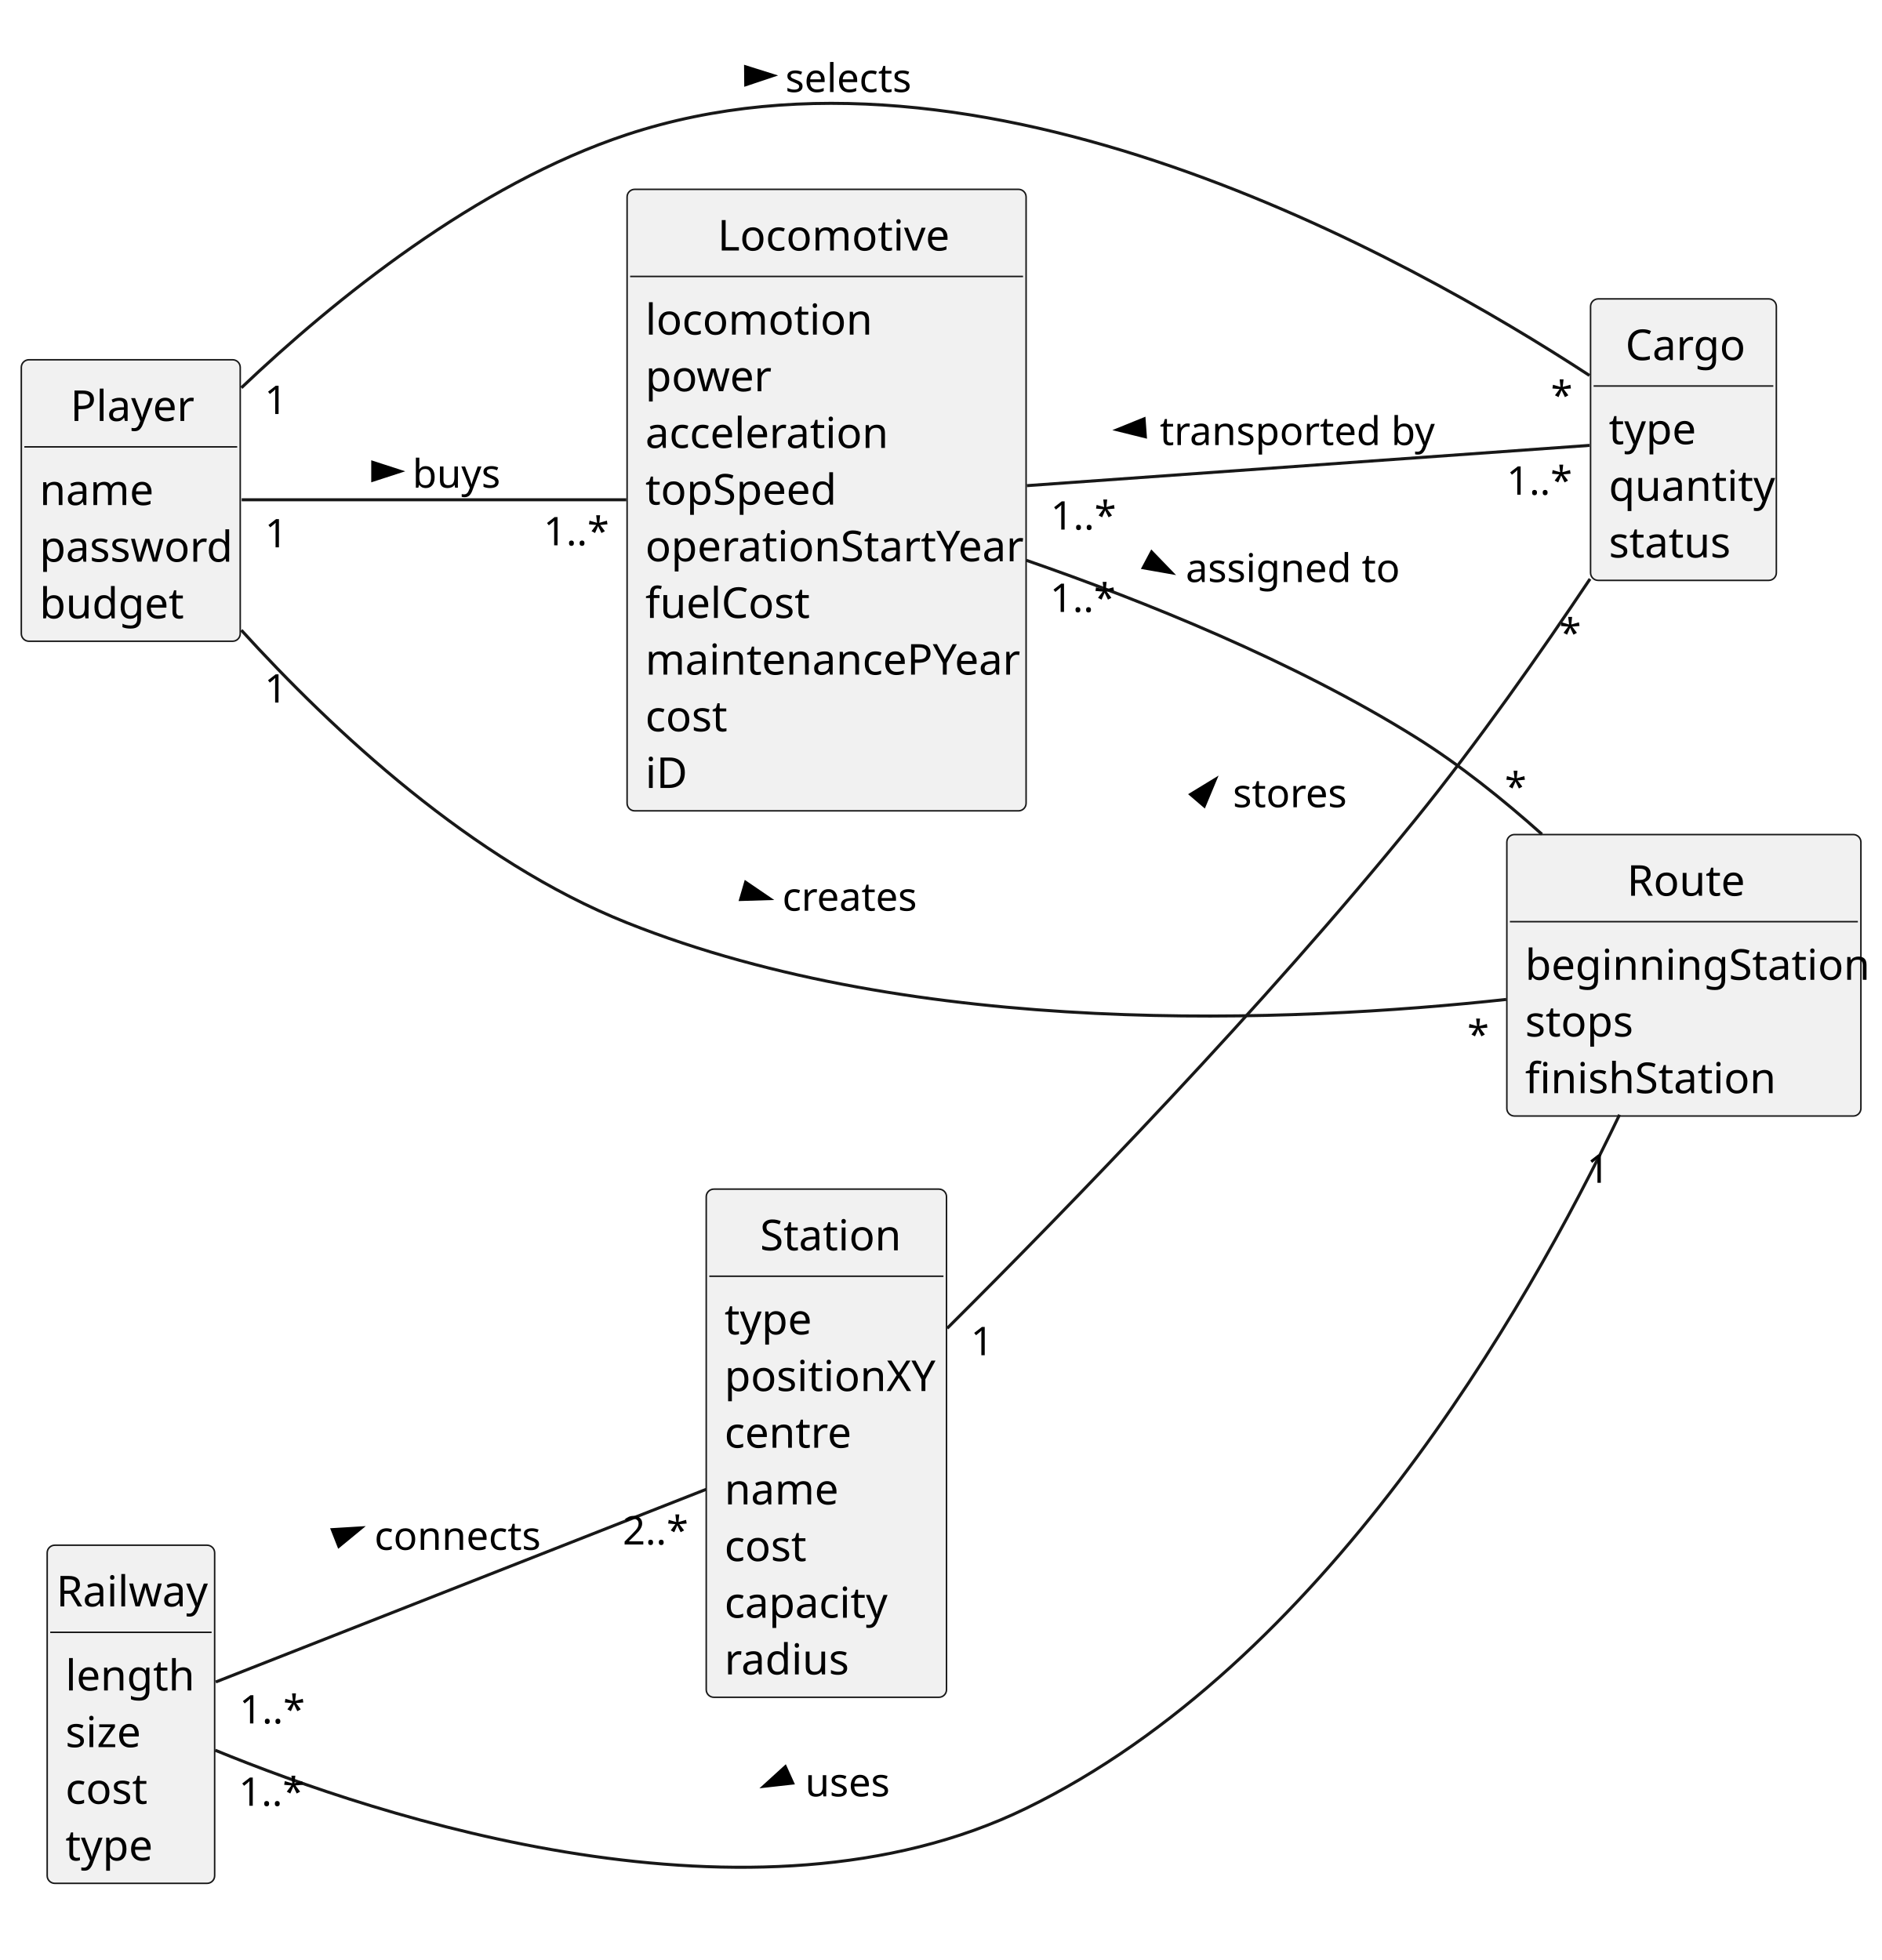
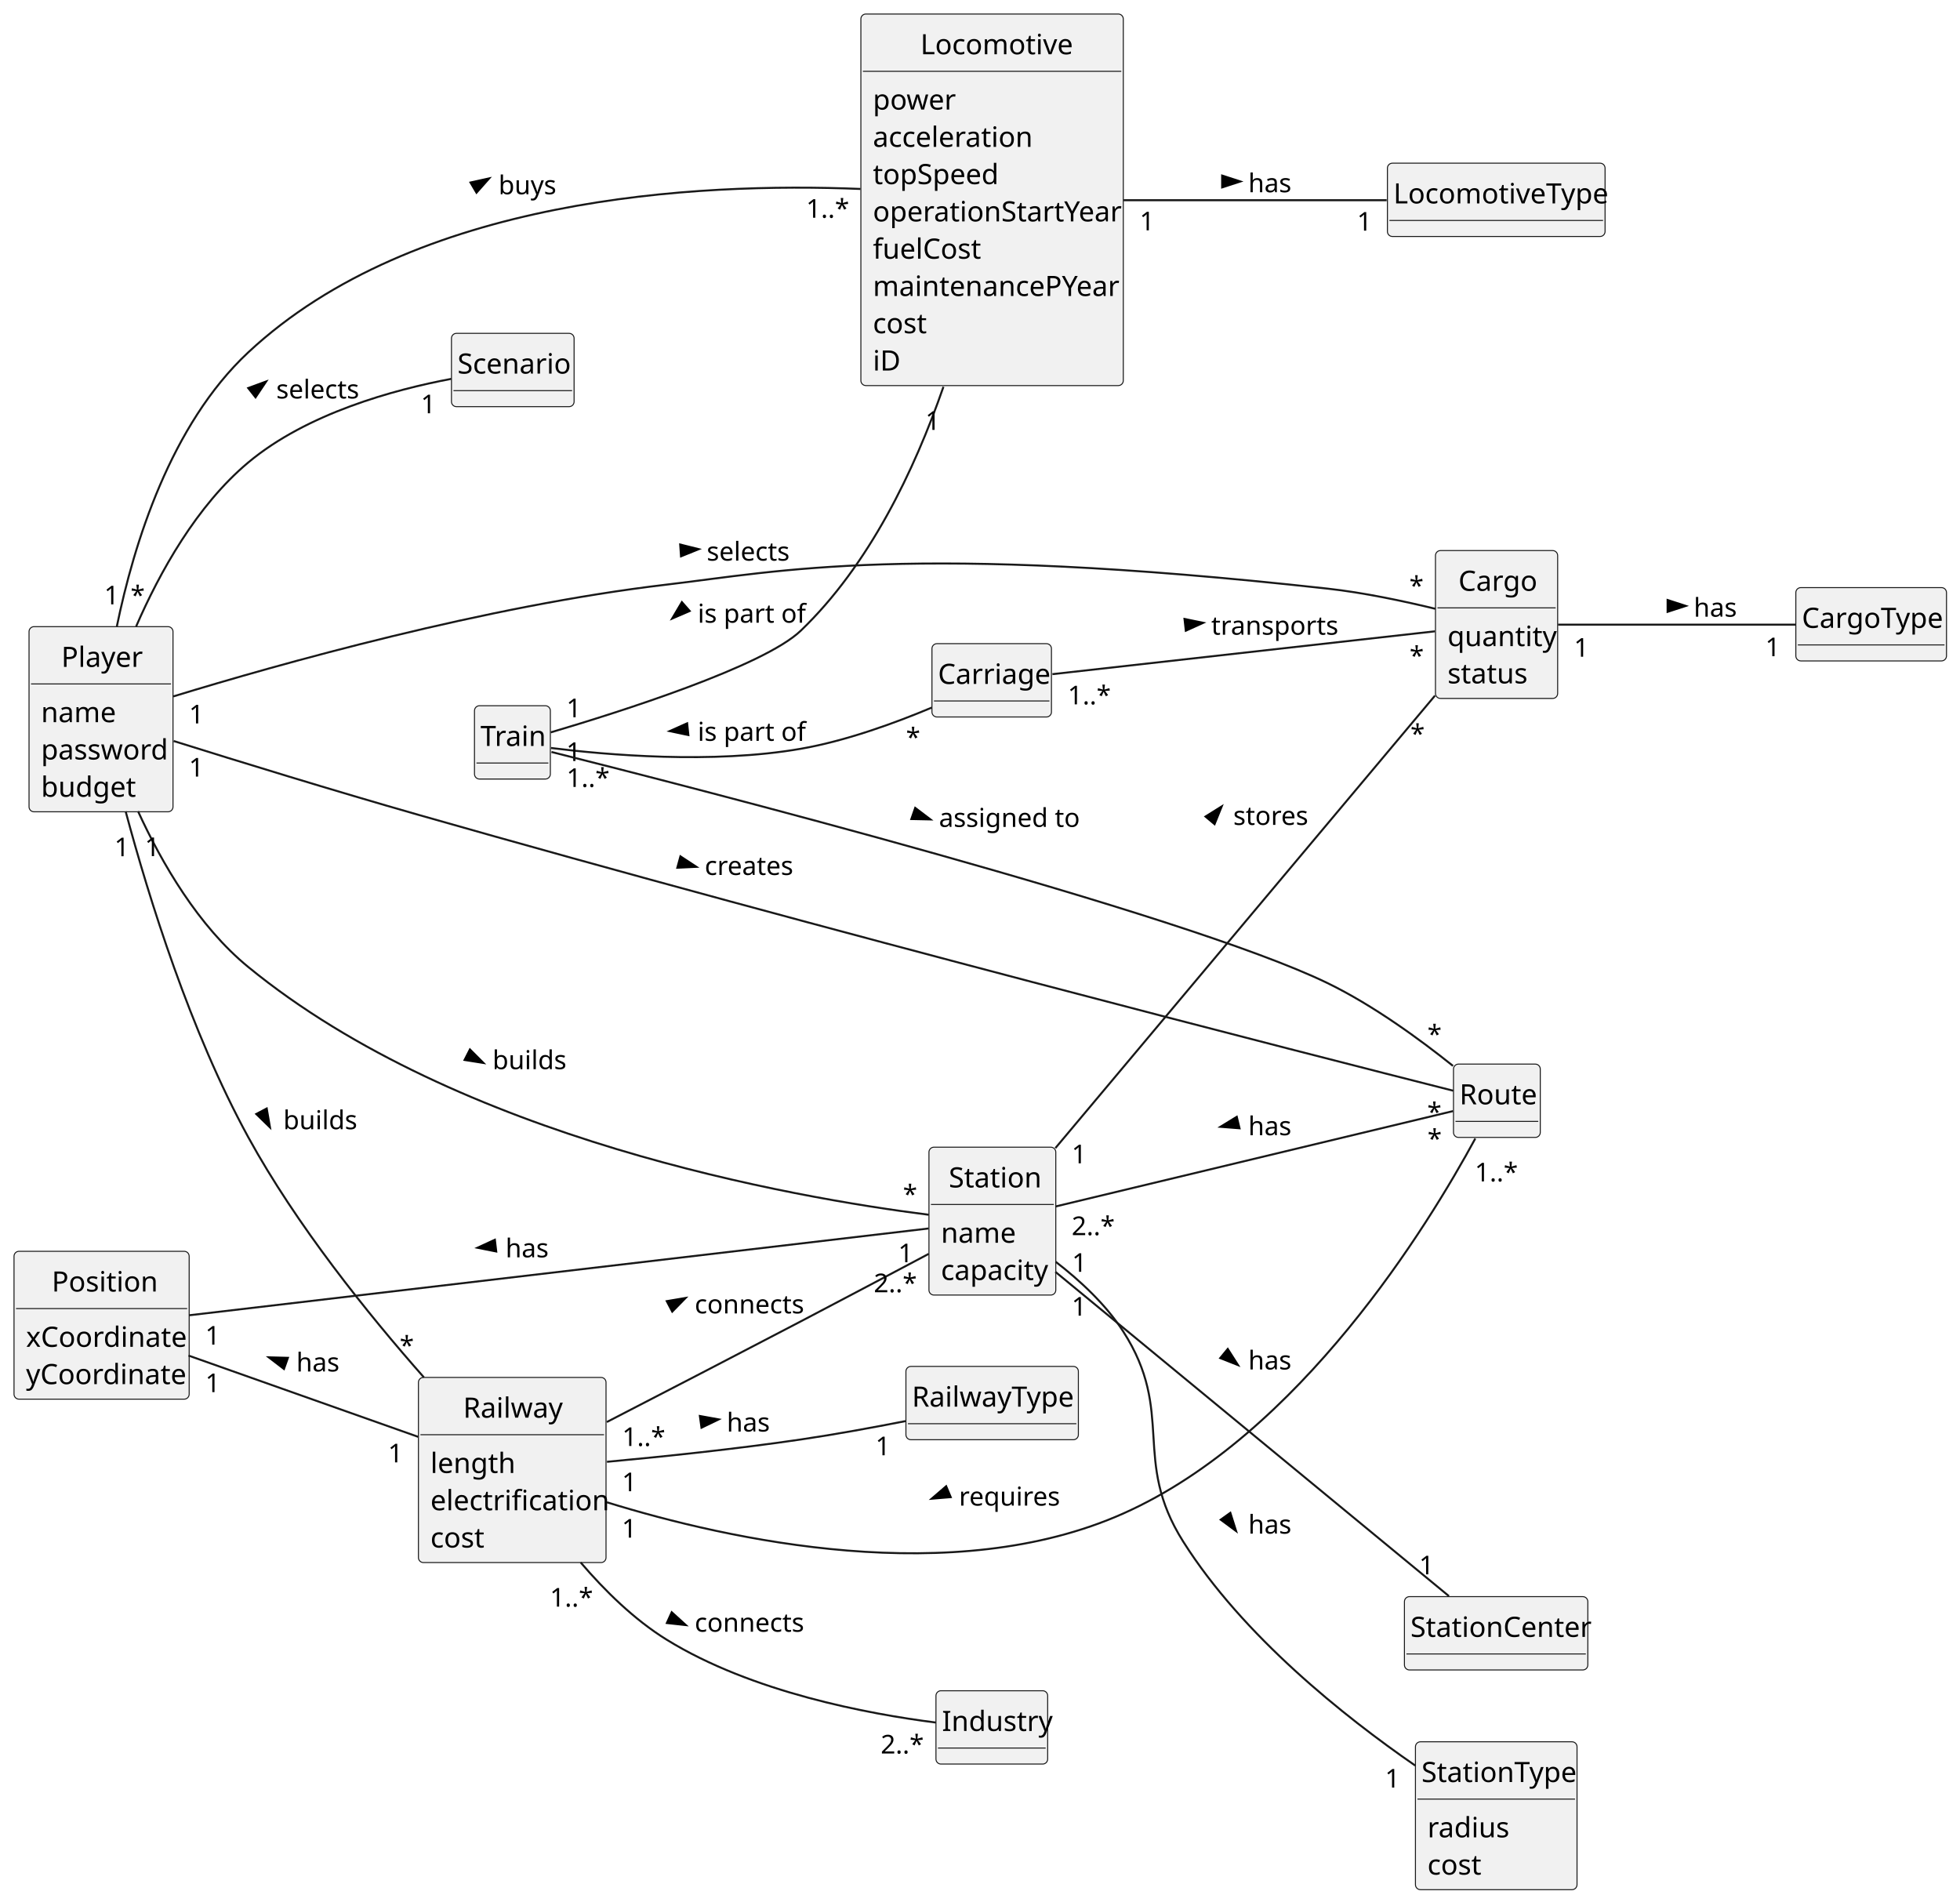
- <svg xmlns="http://www.w3.org/2000/svg" contentStyleType="text/css" height="644px" preserveAspectRatio="none" style="width:618px;height:644px;background:#FFFFFF;" version="1.1" viewBox="0 0 618 644" width="618px" zoomAndPan="magnify">
+ <svg xmlns="http://www.w3.org/2000/svg" contentStyleType="text/css" height="950px" preserveAspectRatio="none" style="width:979px;height:950px;background:#FFFFFF;" version="1.1" viewBox="0 0 979 950" width="979px" zoomAndPan="magnify">
  <defs />
  <g>
    <g id="elem_Player">
-       <rect codeLine="12" fill="#F1F1F1" height="92.484" id="Player" rx="2.5" ry="2.5" style="stroke:#181818;stroke-width:0.5;" width="71.917" x="7" y="118.21" />
-       <text fill="#000000" font-family="sans-serif" font-size="14" lengthAdjust="spacing" textLength="39.683" x="23.117" y="138.317">Player</text>
-       <line style="stroke:#181818;stroke-width:0.5;" x1="8" x2="77.917" y1="146.831" y2="146.831" />
-       <text fill="#000000" font-family="sans-serif" font-size="14" lengthAdjust="spacing" textLength="35.02" x="13" y="165.939">name</text>
-       <text fill="#000000" font-family="sans-serif" font-size="14" lengthAdjust="spacing" textLength="59.917" x="13" y="184.56">password</text>
-       <text fill="#000000" font-family="sans-serif" font-size="14" lengthAdjust="spacing" textLength="42.82" x="13" y="203.181">budget</text>
+       <rect codeLine="12" fill="#F1F1F1" height="92.484" id="Player" rx="2.5" ry="2.5" style="stroke:#181818;stroke-width:0.5;" width="71.917" x="14.5" y="313" />
+       <text fill="#000000" font-family="sans-serif" font-size="14" lengthAdjust="spacing" textLength="39.683" x="30.617" y="333.107">Player</text>
+       <line style="stroke:#181818;stroke-width:0.5;" x1="15.5" x2="85.417" y1="341.621" y2="341.621" />
+       <text fill="#000000" font-family="sans-serif" font-size="14" lengthAdjust="spacing" textLength="35.02" x="20.5" y="360.728">name</text>
+       <text fill="#000000" font-family="sans-serif" font-size="14" lengthAdjust="spacing" textLength="59.917" x="20.5" y="379.35">password</text>
+       <text fill="#000000" font-family="sans-serif" font-size="14" lengthAdjust="spacing" textLength="42.82" x="20.5" y="397.971">budget</text>
    </g>
    <g id="elem_Locomotive">
-       <rect codeLine="18" fill="#F1F1F1" height="204.211" id="Locomotive" rx="2.5" ry="2.5" style="stroke:#181818;stroke-width:0.5;" width="131.075" x="206" y="62.21" />
-       <text fill="#000000" font-family="sans-serif" font-size="14" lengthAdjust="spacing" textLength="71.593" x="235.741" y="82.317">Locomotive</text>
-       <line style="stroke:#181818;stroke-width:0.5;" x1="207" x2="336.075" y1="90.831" y2="90.831" />
-       <text fill="#000000" font-family="sans-serif" font-size="14" lengthAdjust="spacing" textLength="67.703" x="212" y="109.939">locomotion</text>
-       <text fill="#000000" font-family="sans-serif" font-size="14" lengthAdjust="spacing" textLength="38.131" x="212" y="128.56">power</text>
-       <text fill="#000000" font-family="sans-serif" font-size="14" lengthAdjust="spacing" textLength="75.489" x="212" y="147.181">acceleration</text>
-       <text fill="#000000" font-family="sans-serif" font-size="14" lengthAdjust="spacing" textLength="59.944" x="212" y="165.802">topSpeed</text>
-       <text fill="#000000" font-family="sans-serif" font-size="14" lengthAdjust="spacing" textLength="117.517" x="212" y="184.423">operationStartYear</text>
-       <text fill="#000000" font-family="sans-serif" font-size="14" lengthAdjust="spacing" textLength="51.358" x="212" y="203.044">fuelCost</text>
-       <text fill="#000000" font-family="sans-serif" font-size="14" lengthAdjust="spacing" textLength="119.075" x="212" y="221.665">maintenancePYear</text>
-       <text fill="#000000" font-family="sans-serif" font-size="14" lengthAdjust="spacing" textLength="25.676" x="212" y="240.286">cost</text>
-       <text fill="#000000" font-family="sans-serif" font-size="14" lengthAdjust="spacing" textLength="13.221" x="212" y="258.907">iD</text>
+       <rect codeLine="18" fill="#F1F1F1" height="185.59" id="Locomotive" rx="2.5" ry="2.5" style="stroke:#181818;stroke-width:0.5;" width="131.075" x="430" y="7" />
+       <text fill="#000000" font-family="sans-serif" font-size="14" lengthAdjust="spacing" textLength="71.593" x="459.741" y="27.107">Locomotive</text>
+       <line style="stroke:#181818;stroke-width:0.5;" x1="431" x2="560.075" y1="35.621" y2="35.621" />
+       <text fill="#000000" font-family="sans-serif" font-size="14" lengthAdjust="spacing" textLength="38.131" x="436" y="54.728">power</text>
+       <text fill="#000000" font-family="sans-serif" font-size="14" lengthAdjust="spacing" textLength="75.489" x="436" y="73.35">acceleration</text>
+       <text fill="#000000" font-family="sans-serif" font-size="14" lengthAdjust="spacing" textLength="59.944" x="436" y="91.971">topSpeed</text>
+       <text fill="#000000" font-family="sans-serif" font-size="14" lengthAdjust="spacing" textLength="117.517" x="436" y="110.592">operationStartYear</text>
+       <text fill="#000000" font-family="sans-serif" font-size="14" lengthAdjust="spacing" textLength="51.358" x="436" y="129.213">fuelCost</text>
+       <text fill="#000000" font-family="sans-serif" font-size="14" lengthAdjust="spacing" textLength="119.075" x="436" y="147.834">maintenancePYear</text>
+       <text fill="#000000" font-family="sans-serif" font-size="14" lengthAdjust="spacing" textLength="25.676" x="436" y="166.455">cost</text>
+       <text fill="#000000" font-family="sans-serif" font-size="14" lengthAdjust="spacing" textLength="13.221" x="436" y="185.076">iD</text>
+     </g>
+     <g id="elem_LocomotiveType">
+       <rect codeLine="29" fill="#F1F1F1" height="36.621" id="LocomotiveType" rx="2.5" ry="2.5" style="stroke:#181818;stroke-width:0.5;" width="108.717" x="693" y="81.5" />
+       <text fill="#000000" font-family="sans-serif" font-size="14" lengthAdjust="spacing" textLength="102.717" x="696" y="101.607">LocomotiveType</text>
+       <line style="stroke:#181818;stroke-width:0.5;" x1="694" x2="800.717" y1="110.121" y2="110.121" />
    </g>
    <g id="elem_Route">
-       <rect codeLine="30" fill="#F1F1F1" height="92.484" id="Route" rx="2.5" ry="2.5" style="stroke:#181818;stroke-width:0.5;" width="116.31" x="495" y="274.21" />
-       <text fill="#000000" font-family="sans-serif" font-size="14" lengthAdjust="spacing" textLength="37.358" x="534.476" y="294.317">Route</text>
-       <line style="stroke:#181818;stroke-width:0.5;" x1="496" x2="610.31" y1="302.831" y2="302.831" />
-       <text fill="#000000" font-family="sans-serif" font-size="14" lengthAdjust="spacing" textLength="104.31" x="501" y="321.938">beginningStation</text>
-       <text fill="#000000" font-family="sans-serif" font-size="14" lengthAdjust="spacing" textLength="33.462" x="501" y="340.56">stops</text>
-       <text fill="#000000" font-family="sans-serif" font-size="14" lengthAdjust="spacing" textLength="76.269" x="501" y="359.181">finishStation</text>
+       <rect codeLine="32" fill="#F1F1F1" height="36.621" id="Route" rx="2.5" ry="2.5" style="stroke:#181818;stroke-width:0.5;" width="43.358" x="726" y="531.5" />
+       <text fill="#000000" font-family="sans-serif" font-size="14" lengthAdjust="spacing" textLength="37.358" x="729" y="551.607">Route</text>
+       <line style="stroke:#181818;stroke-width:0.5;" x1="727" x2="768.358" y1="560.121" y2="560.121" />
    </g>
    <g id="elem_Station">
-       <rect codeLine="36" fill="#F1F1F1" height="166.969" id="Station" rx="2.5" ry="2.5" style="stroke:#181818;stroke-width:0.5;" width="78.931" x="232" y="390.71" />
-       <text fill="#000000" font-family="sans-serif" font-size="14" lengthAdjust="spacing" textLength="43.586" x="249.672" y="410.817">Station</text>
-       <line style="stroke:#181818;stroke-width:0.5;" x1="233" x2="309.931" y1="419.331" y2="419.331" />
-       <text fill="#000000" font-family="sans-serif" font-size="14" lengthAdjust="spacing" textLength="26.462" x="238" y="438.438">type</text>
-       <text fill="#000000" font-family="sans-serif" font-size="14" lengthAdjust="spacing" textLength="66.931" x="238" y="457.06">positionXY</text>
-       <text fill="#000000" font-family="sans-serif" font-size="14" lengthAdjust="spacing" textLength="38.91" x="238" y="475.681">centre</text>
-       <text fill="#000000" font-family="sans-serif" font-size="14" lengthAdjust="spacing" textLength="35.02" x="238" y="494.302">name</text>
-       <text fill="#000000" font-family="sans-serif" font-size="14" lengthAdjust="spacing" textLength="25.676" x="238" y="512.923">cost</text>
-       <text fill="#000000" font-family="sans-serif" font-size="14" lengthAdjust="spacing" textLength="51.358" x="238" y="531.544">capacity</text>
-       <text fill="#000000" font-family="sans-serif" font-size="14" lengthAdjust="spacing" textLength="38.131" x="238" y="550.165">radius</text>
+       <rect codeLine="35" fill="#F1F1F1" height="73.863" id="Station" rx="2.5" ry="2.5" style="stroke:#181818;stroke-width:0.5;" width="63.358" x="464" y="573" />
+       <text fill="#000000" font-family="sans-serif" font-size="14" lengthAdjust="spacing" textLength="43.586" x="473.886" y="593.107">Station</text>
+       <line style="stroke:#181818;stroke-width:0.5;" x1="465" x2="526.358" y1="601.621" y2="601.621" />
+       <text fill="#000000" font-family="sans-serif" font-size="14" lengthAdjust="spacing" textLength="35.02" x="470" y="620.729">name</text>
+       <text fill="#000000" font-family="sans-serif" font-size="14" lengthAdjust="spacing" textLength="51.358" x="470" y="639.35">capacity</text>
+     </g>
+     <g id="elem_StationCenter">
+       <rect codeLine="40" fill="#F1F1F1" height="36.621" id="StationCenter" rx="2.5" ry="2.5" style="stroke:#181818;stroke-width:0.5;" width="91.606" x="701.5" y="797.5" />
+       <text fill="#000000" font-family="sans-serif" font-size="14" lengthAdjust="spacing" textLength="85.606" x="704.5" y="817.607">StationCenter</text>
+       <line style="stroke:#181818;stroke-width:0.5;" x1="702.5" x2="792.106" y1="826.121" y2="826.121" />
+     </g>
+     <g id="elem_StationType">
+       <rect codeLine="43" fill="#F1F1F1" height="73.863" id="StationType" rx="2.5" ry="2.5" style="stroke:#181818;stroke-width:0.5;" width="80.71" x="707" y="870" />
+       <text fill="#000000" font-family="sans-serif" font-size="14" lengthAdjust="spacing" textLength="74.71" x="710" y="890.107">StationType</text>
+       <line style="stroke:#181818;stroke-width:0.5;" x1="708" x2="786.71" y1="898.621" y2="898.621" />
+       <text fill="#000000" font-family="sans-serif" font-size="14" lengthAdjust="spacing" textLength="38.131" x="713" y="917.729">radius</text>
+       <text fill="#000000" font-family="sans-serif" font-size="14" lengthAdjust="spacing" textLength="25.676" x="713" y="936.35">cost</text>
    </g>
    <g id="elem_Cargo">
-       <rect codeLine="46" fill="#F1F1F1" height="92.484" id="Cargo" rx="2.5" ry="2.5" style="stroke:#181818;stroke-width:0.5;" width="61.034" x="522.5" y="98.21" />
-       <text fill="#000000" font-family="sans-serif" font-size="14" lengthAdjust="spacing" textLength="38.131" x="533.952" y="118.317">Cargo</text>
-       <line style="stroke:#181818;stroke-width:0.5;" x1="523.5" x2="582.534" y1="126.831" y2="126.831" />
-       <text fill="#000000" font-family="sans-serif" font-size="14" lengthAdjust="spacing" textLength="26.462" x="528.5" y="145.939">type</text>
-       <text fill="#000000" font-family="sans-serif" font-size="14" lengthAdjust="spacing" textLength="49.034" x="528.5" y="164.56">quantity</text>
-       <text fill="#000000" font-family="sans-serif" font-size="14" lengthAdjust="spacing" textLength="37.352" x="528.5" y="183.181">status</text>
+       <rect codeLine="48" fill="#F1F1F1" height="73.863" id="Cargo" rx="2.5" ry="2.5" style="stroke:#181818;stroke-width:0.5;" width="61.034" x="717" y="275" />
+       <text fill="#000000" font-family="sans-serif" font-size="14" lengthAdjust="spacing" textLength="38.131" x="728.452" y="295.107">Cargo</text>
+       <line style="stroke:#181818;stroke-width:0.5;" x1="718" x2="777.034" y1="303.621" y2="303.621" />
+       <text fill="#000000" font-family="sans-serif" font-size="14" lengthAdjust="spacing" textLength="49.034" x="723" y="322.728">quantity</text>
+       <text fill="#000000" font-family="sans-serif" font-size="14" lengthAdjust="spacing" textLength="37.352" x="723" y="341.35">status</text>
+     </g>
+     <g id="elem_CargoType">
+       <rect codeLine="53" fill="#F1F1F1" height="36.621" id="CargoType" rx="2.5" ry="2.5" style="stroke:#181818;stroke-width:0.5;" width="75.255" x="897" y="293.5" />
+       <text fill="#000000" font-family="sans-serif" font-size="14" lengthAdjust="spacing" textLength="69.255" x="900" y="313.607">CargoType</text>
+       <line style="stroke:#181818;stroke-width:0.5;" x1="898" x2="971.255" y1="322.121" y2="322.121" />
    </g>
    <g id="elem_Railway">
-       <rect codeLine="52" fill="#F1F1F1" height="111.106" id="Railway" rx="2.5" ry="2.5" style="stroke:#181818;stroke-width:0.5;" width="55.014" x="15.5" y="507.71" />
-       <text fill="#000000" font-family="sans-serif" font-size="14" lengthAdjust="spacing" textLength="49.014" x="18.5" y="527.817">Railway</text>
-       <line style="stroke:#181818;stroke-width:0.5;" x1="16.5" x2="69.514" y1="536.331" y2="536.331" />
-       <text fill="#000000" font-family="sans-serif" font-size="14" lengthAdjust="spacing" textLength="38.145" x="21.5" y="555.438">length</text>
-       <text fill="#000000" font-family="sans-serif" font-size="14" lengthAdjust="spacing" textLength="24.896" x="21.5" y="574.06">size</text>
-       <text fill="#000000" font-family="sans-serif" font-size="14" lengthAdjust="spacing" textLength="25.676" x="21.5" y="592.681">cost</text>
-       <text fill="#000000" font-family="sans-serif" font-size="14" lengthAdjust="spacing" textLength="26.462" x="21.5" y="611.302">type</text>
+       <rect codeLine="56" fill="#F1F1F1" height="92.484" id="Railway" rx="2.5" ry="2.5" style="stroke:#181818;stroke-width:0.5;" width="93.703" x="209" y="688" />
+       <text fill="#000000" font-family="sans-serif" font-size="14" lengthAdjust="spacing" textLength="49.014" x="231.345" y="708.107">Railway</text>
+       <line style="stroke:#181818;stroke-width:0.5;" x1="210" x2="301.703" y1="716.621" y2="716.621" />
+       <text fill="#000000" font-family="sans-serif" font-size="14" lengthAdjust="spacing" textLength="38.145" x="215" y="735.729">length</text>
+       <text fill="#000000" font-family="sans-serif" font-size="14" lengthAdjust="spacing" textLength="81.703" x="215" y="754.35">electrification</text>
+       <text fill="#000000" font-family="sans-serif" font-size="14" lengthAdjust="spacing" textLength="25.676" x="215" y="772.971">cost</text>
+     </g>
+     <g id="elem_RailwayType">
+       <rect codeLine="62" fill="#F1F1F1" height="36.621" id="RailwayType" rx="2.5" ry="2.5" style="stroke:#181818;stroke-width:0.5;" width="86.138" x="452.5" y="682.5" />
+       <text fill="#000000" font-family="sans-serif" font-size="14" lengthAdjust="spacing" textLength="80.138" x="455.5" y="702.607">RailwayType</text>
+       <line style="stroke:#181818;stroke-width:0.5;" x1="453.5" x2="537.638" y1="711.121" y2="711.121" />
+     </g>
+     <g id="elem_Position">
+       <rect codeLine="65" fill="#F1F1F1" height="73.863" id="Position" rx="2.5" ry="2.5" style="stroke:#181818;stroke-width:0.5;" width="87.489" x="7" y="625" />
+       <text fill="#000000" font-family="sans-serif" font-size="14" lengthAdjust="spacing" textLength="49.807" x="25.841" y="645.107">Position</text>
+       <line style="stroke:#181818;stroke-width:0.5;" x1="8" x2="93.489" y1="653.621" y2="653.621" />
+       <text fill="#000000" font-family="sans-serif" font-size="14" lengthAdjust="spacing" textLength="75.489" x="13" y="672.729">xCoordinate</text>
+       <text fill="#000000" font-family="sans-serif" font-size="14" lengthAdjust="spacing" textLength="75.489" x="13" y="691.35">yCoordinate</text>
+     </g>
+     <g id="elem_Train">
+       <rect codeLine="70" fill="#F1F1F1" height="36.621" id="Train" rx="2.5" ry="2.5" style="stroke:#181818;stroke-width:0.5;" width="37.897" x="237" y="352.5" />
+       <text fill="#000000" font-family="sans-serif" font-size="14" lengthAdjust="spacing" textLength="31.896" x="240" y="372.607">Train</text>
+       <line style="stroke:#181818;stroke-width:0.5;" x1="238" x2="273.897" y1="381.121" y2="381.121" />
+     </g>
+     <g id="elem_Carriage">
+       <rect codeLine="73" fill="#F1F1F1" height="36.621" id="Carriage" rx="2.5" ry="2.5" style="stroke:#181818;stroke-width:0.5;" width="59.69" x="465.5" y="321.5" />
+       <text fill="#000000" font-family="sans-serif" font-size="14" lengthAdjust="spacing" textLength="53.69" x="468.5" y="341.607">Carriage</text>
+       <line style="stroke:#181818;stroke-width:0.5;" x1="466.5" x2="524.189" y1="350.121" y2="350.121" />
+     </g>
+     <g id="elem_Scenario">
+       <rect fill="#F1F1F1" height="36.621" id="Scenario" rx="2.5" ry="2.5" style="stroke:#181818;stroke-width:0.5;" width="61.255" x="225.5" y="166.5" />
+       <text fill="#000000" font-family="sans-serif" font-size="14" lengthAdjust="spacing" textLength="55.255" x="228.5" y="186.607">Scenario</text>
+       <line style="stroke:#181818;stroke-width:0.5;" x1="226.5" x2="285.755" y1="195.121" y2="195.121" />
+     </g>
+     <g id="elem_Industry">
+       <rect fill="#F1F1F1" height="36.621" id="Industry" rx="2.5" ry="2.5" style="stroke:#181818;stroke-width:0.5;" width="55.8" x="467.5" y="844.5" />
+       <text fill="#000000" font-family="sans-serif" font-size="14" lengthAdjust="spacing" textLength="49.8" x="470.5" y="864.607">Industry</text>
+       <line style="stroke:#181818;stroke-width:0.5;" x1="468.5" x2="522.3" y1="873.121" y2="873.121" />
+     </g>
+     <g id="link_Player_Scenario">
+       <path codeLine="76" d="M67.99,312.91 C79.81,285.73 98.24,252.55 124,231 C153.4,206.41 196.81,194.62 225.49,189.22 " fill="none" id="Player-Scenario" style="stroke:#181818;stroke-width:1.0;" />
+       <polygon fill="#000000" points="132.932,190.557,124.004,193.833,127.634,198.455,132.932,190.557" style="stroke:#000000;stroke-width:1.0;" />
+       <text fill="#000000" font-family="sans-serif" font-size="13" lengthAdjust="spacing" textLength="40.46" x="138" y="199.028">selects</text>
+       <text fill="#000000" font-family="sans-serif" font-size="13" lengthAdjust="spacing" textLength="5.059" x="65.202" y="301.906">*</text>
+       <text fill="#000000" font-family="sans-serif" font-size="13" lengthAdjust="spacing" textLength="7.23" x="210.197" y="206.43">1</text>
+     </g>
+     <g id="link_Player_Station">
+       <path codeLine="77" d="M68.95,405.23 C80.89,431.3 99.11,462.62 124,483 C229.1,569.03 395.76,598.13 463.92,606.76 " fill="none" id="Player-Station" style="stroke:#181818;stroke-width:1.0;" />
+       <polygon fill="#000000" points="241.454,530.918,234.733,524.189,232.061,529.425,241.454,530.918" style="stroke:#000000;stroke-width:1.0;" />
+       <text fill="#000000" font-family="sans-serif" font-size="13" lengthAdjust="spacing" textLength="33.966" x="246" y="534.028">builds</text>
+       <text fill="#000000" font-family="sans-serif" font-size="13" lengthAdjust="spacing" textLength="7.23" x="72.335" y="427.624">1</text>
+       <text fill="#000000" font-family="sans-serif" font-size="13" lengthAdjust="spacing" textLength="5.059" x="451.004" y="601.123">*</text>
    </g>
    <g id="link_Player_Route">
-       <path codeLine="59" d="M79.27,207.05 C109.18,239.92 155.22,282.98 206,303.21 C301.68,341.33 424.18,336.06 494.8,328.39 " fill="none" id="Player-Route" style="stroke:#181818;stroke-width:1.0;" />
-       <polygon fill="#000000" points="252.8,295.257,244.941,289.901,243.293,295.543,252.8,295.257" style="stroke:#000000;stroke-width:1.0;" />
-       <text fill="#000000" font-family="sans-serif" font-size="13" lengthAdjust="spacing" textLength="42.631" x="257" y="299.238">creates</text>
-       <text fill="#000000" font-family="sans-serif" font-size="13" lengthAdjust="spacing" textLength="7.23" x="86.881" y="230.847">1</text>
-       <text fill="#000000" font-family="sans-serif" font-size="13" lengthAdjust="spacing" textLength="5.059" x="482.007" y="344.543">*</text>
+       <path codeLine="78" d="M86.74,370.13 C118.58,380.1 166.81,394.96 209,407 C409.57,464.22 654.33,526.69 725.92,544.81 " fill="none" id="Player-Route" style="stroke:#181818;stroke-width:1.0;" />
+       <polygon fill="#000000" points="347.823,432.964,339.873,427.744,338.323,433.414,347.823,432.964" style="stroke:#000000;stroke-width:1.0;" />
+       <text fill="#000000" font-family="sans-serif" font-size="13" lengthAdjust="spacing" textLength="42.631" x="352" y="437.028">creates</text>
+       <text fill="#000000" font-family="sans-serif" font-size="13" lengthAdjust="spacing" textLength="7.23" x="94.345" y="387.882">1</text>
+       <text fill="#000000" font-family="sans-serif" font-size="13" lengthAdjust="spacing" textLength="5.059" x="712.894" y="560.046">*</text>
+     </g>
+     <g id="link_Player_Railway">
+       <path codeLine="79" d="M62.76,405.28 C74.46,448.91 95.13,515.28 124,568 C148.07,611.95 183.71,656.23 211.75,687.99 " fill="none" id="Player-Railway" style="stroke:#181818;stroke-width:1.0;" />
+       <polygon fill="#000000" points="134.831,563.069,133.214,553.697,128.014,556.437,134.831,563.069" style="stroke:#000000;stroke-width:1.0;" />
+       <text fill="#000000" font-family="sans-serif" font-size="13" lengthAdjust="spacing" textLength="33.966" x="141.5" y="564.028">builds</text>
+       <text fill="#000000" font-family="sans-serif" font-size="13" lengthAdjust="spacing" textLength="7.23" x="57.125" y="427.682">1</text>
+       <text fill="#000000" font-family="sans-serif" font-size="13" lengthAdjust="spacing" textLength="5.059" x="199.619" y="676.657">*</text>
    </g>
    <g id="link_Player_Cargo">
-       <path codeLine="60" d="M79.29,127.41 C109.72,98.52 156.48,60.55 206,44.21 C321.79,6 461.93,84.02 522.15,123.37 " fill="none" id="Player-Cargo" style="stroke:#181818;stroke-width:1.0;" />
-       <polygon fill="#000000" points="254,24.81,244.928,21.954,244.982,27.831,254,24.81" style="stroke:#000000;stroke-width:1.0;" />
-       <text fill="#000000" font-family="sans-serif" font-size="13" lengthAdjust="spacing" textLength="40.46" x="258" y="30.238">selects</text>
-       <text fill="#000000" font-family="sans-serif" font-size="13" lengthAdjust="spacing" textLength="7.23" x="86.905" y="136.025">1</text>
-       <text fill="#000000" font-family="sans-serif" font-size="13" lengthAdjust="spacing" textLength="5.059" x="509.441" y="134.522">*</text>
+       <path codeLine="80" d="M86.57,347.85 C139.36,331.7 242.69,302.6 333,292 C389.22,285.4 454.6,270.99 663,294 C681.13,296 701.11,300.24 716.99,304.09 " fill="none" id="Player-Cargo" style="stroke:#181818;stroke-width:1.0;" />
+       <polygon fill="#000000" points="348.988,274.299,339.761,271.994,340.168,277.858,348.988,274.299" style="stroke:#000000;stroke-width:1.0;" />
+       <text fill="#000000" font-family="sans-serif" font-size="13" lengthAdjust="spacing" textLength="40.46" x="353" y="280.028">selects</text>
+       <text fill="#000000" font-family="sans-serif" font-size="13" lengthAdjust="spacing" textLength="7.23" x="94.391" y="361.338">1</text>
+       <text fill="#000000" font-family="sans-serif" font-size="13" lengthAdjust="spacing" textLength="5.059" x="703.947" y="297.171">*</text>
    </g>
    <g id="link_Player_Locomotive">
-       <path codeLine="61" d="M79.39,164.21 C113.11,164.21 164.67,164.21 205.75,164.21 " fill="none" id="Player-Locomotive" style="stroke:#181818;stroke-width:1.0;" />
-       <polygon fill="#000000" points="131.5,154.856,122.455,151.917,122.455,157.794,131.5,154.856" style="stroke:#000000;stroke-width:1.0;" />
-       <text fill="#000000" font-family="sans-serif" font-size="13" lengthAdjust="spacing" textLength="27.46" x="135.5" y="160.238">buys</text>
-       <text fill="#000000" font-family="sans-serif" font-size="13" lengthAdjust="spacing" textLength="7.23" x="87.024" y="179.84">1</text>
-       <text fill="#000000" font-family="sans-serif" font-size="13" lengthAdjust="spacing" textLength="19.513" x="178.543" y="179.172">1..*</text>
+       <path codeLine="81" d="M58.36,312.89 C66.86,271.59 85.26,212.13 124,176 C207.31,98.3 347.88,91.01 429.82,94.38 " fill="none" id="Player-Locomotive" style="stroke:#181818;stroke-width:1.0;" />
+       <polygon fill="#000000" points="244.31,89.11,235.023,91.163,238.004,96.23,244.31,89.11" style="stroke:#000000;stroke-width:1.0;" />
+       <text fill="#000000" font-family="sans-serif" font-size="13" lengthAdjust="spacing" textLength="27.46" x="249" y="97.028">buys</text>
+       <text fill="#000000" font-family="sans-serif" font-size="13" lengthAdjust="spacing" textLength="7.23" x="52.023" y="301.883">1</text>
+       <text fill="#000000" font-family="sans-serif" font-size="13" lengthAdjust="spacing" textLength="19.513" x="402.621" y="108.762">1..*</text>
+     </g>
+     <g id="link_Position_Station">
+       <path codeLine="83" d="M94.38,656.97 C183.41,646.52 386.43,622.69 463.79,613.61 " fill="none" id="Position-Station" style="stroke:#181818;stroke-width:1.0;" />
+       <polygon fill="#000000" points="238.534,623.228,247.86,625.093,247.175,619.255,238.534,623.228" style="stroke:#000000;stroke-width:1.0;" />
+       <text fill="#000000" font-family="sans-serif" font-size="13" lengthAdjust="spacing" textLength="20.96" x="252.5" y="628.028">has</text>
+       <text fill="#000000" font-family="sans-serif" font-size="13" lengthAdjust="spacing" textLength="7.23" x="102.501" y="671.631">1</text>
+       <text fill="#000000" font-family="sans-serif" font-size="13" lengthAdjust="spacing" textLength="7.23" x="448.633" y="630.488">1</text>
+     </g>
+     <g id="link_Position_Railway">
+       <path codeLine="84" d="M94.16,677.09 C127.73,688.97 174.42,705.49 208.85,717.67 " fill="none" id="Position-Railway" style="stroke:#181818;stroke-width:1.0;" />
+       <polygon fill="#000000" points="134.286,677.978,141.833,683.765,143.794,678.224,134.286,677.978" style="stroke:#000000;stroke-width:1.0;" />
+       <text fill="#000000" font-family="sans-serif" font-size="13" lengthAdjust="spacing" textLength="20.96" x="148" y="685.028">has</text>
+       <text fill="#000000" font-family="sans-serif" font-size="13" lengthAdjust="spacing" textLength="7.23" x="102.537" y="695.358">1</text>
+       <text fill="#000000" font-family="sans-serif" font-size="13" lengthAdjust="spacing" textLength="7.23" x="193.82" y="730.435">1</text>
+     </g>
+     <g id="link_Station_Cargo">
+       <path codeLine="86" d="M527.15,573.46 C575.53,515.8 668.97,404.42 716.76,347.45 " fill="none" id="Station-Cargo" style="stroke:#181818;stroke-width:1.0;" />
+       <polygon fill="#000000" points="610.214,402.815,602.149,407.856,606.652,411.633,610.214,402.815" style="stroke:#000000;stroke-width:1.0;" />
+       <text fill="#000000" font-family="sans-serif" font-size="13" lengthAdjust="spacing" textLength="35.401" x="616" y="412.028">stores</text>
+       <text fill="#000000" font-family="sans-serif" font-size="13" lengthAdjust="spacing" textLength="7.23" x="535.264" y="581.053">1</text>
+       <text fill="#000000" font-family="sans-serif" font-size="13" lengthAdjust="spacing" textLength="5.059" x="704.491" y="371.139">*</text>
+     </g>
+     <g id="link_Station_Route">
+       <path codeLine="87" d="M527.15,602.64 C578.79,590.25 681.76,565.54 725.78,554.97 " fill="none" id="Station-Route" style="stroke:#181818;stroke-width:1.0;" />
+       <polygon fill="#000000" points="609.638,562.812,619.119,563.559,617.747,557.844,609.638,562.812" style="stroke:#000000;stroke-width:1.0;" />
+       <text fill="#000000" font-family="sans-serif" font-size="13" lengthAdjust="spacing" textLength="20.96" x="623.5" y="567.028">has</text>
+       <text fill="#000000" font-family="sans-serif" font-size="13" lengthAdjust="spacing" textLength="19.513" x="535.267" y="616.935">2..*</text>
+       <text fill="#000000" font-family="sans-serif" font-size="13" lengthAdjust="spacing" textLength="5.059" x="713.012" y="573.399">*</text>
+     </g>
+     <g id="link_Station_StationType">
+       <path codeLine="88" d="M527.3,630.23 C539.34,639.53 552.32,651.51 561,665 C587.25,705.82 565.08,728.97 591,770 C620.79,817.15 671.51,857.43 706.89,881.87 " fill="none" id="Station-StationType" style="stroke:#181818;stroke-width:1.0;" />
+       <polygon fill="#000000" points="617.405,764.715,614.542,755.646,609.758,759.06,617.405,764.715" style="stroke:#000000;stroke-width:1.0;" />
+       <text fill="#000000" font-family="sans-serif" font-size="13" lengthAdjust="spacing" textLength="20.96" x="623.5" y="766.028">has</text>
+       <text fill="#000000" font-family="sans-serif" font-size="13" lengthAdjust="spacing" textLength="7.23" x="535.448" y="635.253">1</text>
+       <text fill="#000000" font-family="sans-serif" font-size="13" lengthAdjust="spacing" textLength="7.23" x="691.805" y="892.872">1</text>
+     </g>
+     <g id="link_Station_StationCenter">
+       <path codeLine="89" d="M527.15,635.26 C578.01,677.16 678.66,760.1 723.73,797.24 " fill="none" id="Station-StationCenter" style="stroke:#181818;stroke-width:1.0;" />
+       <polygon fill="#000000" points="618.359,681.825,613.247,673.805,609.509,678.341,618.359,681.825" style="stroke:#000000;stroke-width:1.0;" />
+       <text fill="#000000" font-family="sans-serif" font-size="13" lengthAdjust="spacing" textLength="20.96" x="623.5" y="684.028">has</text>
+       <text fill="#000000" font-family="sans-serif" font-size="13" lengthAdjust="spacing" textLength="7.23" x="535.264" y="657.145">1</text>
+       <text fill="#000000" font-family="sans-serif" font-size="13" lengthAdjust="spacing" textLength="7.23" x="708.811" y="786.359">1</text>
+     </g>
+     <g id="link_Locomotive_LocomotiveType">
+       <path codeLine="91" d="M561.21,100 C602,100 654.07,100 692.62,100 " fill="none" id="Locomotive-LocomotiveType" style="stroke:#181818;stroke-width:1.0;" />
+       <polygon fill="#000000" points="619.5,90.645,610.455,87.707,610.455,93.584,619.5,90.645" style="stroke:#000000;stroke-width:1.0;" />
+       <text fill="#000000" font-family="sans-serif" font-size="13" lengthAdjust="spacing" textLength="20.96" x="623.5" y="96.028">has</text>
+       <text fill="#000000" font-family="sans-serif" font-size="13" lengthAdjust="spacing" textLength="7.23" x="569.221" y="115.052">1</text>
+       <text fill="#000000" font-family="sans-serif" font-size="13" lengthAdjust="spacing" textLength="7.23" x="677.81" y="115.216">1</text>
+     </g>
+     <g id="link_Carriage_Cargo">
+       <path codeLine="93" d="M525.67,336.73 C573.58,331.37 668.45,320.74 716.74,315.33 " fill="none" id="Carriage-Cargo" style="stroke:#181818;stroke-width:1.0;" />
+       <polygon fill="#000000" points="600.969,311.089,591.653,309.175,592.307,315.016,600.969,311.089" style="stroke:#000000;stroke-width:1.0;" />
+       <text fill="#000000" font-family="sans-serif" font-size="13" lengthAdjust="spacing" textLength="57.802" x="605" y="317.028">transports</text>
+       <text fill="#000000" font-family="sans-serif" font-size="13" lengthAdjust="spacing" textLength="19.513" x="533.311" y="351.819">1..*</text>
+       <text fill="#000000" font-family="sans-serif" font-size="13" lengthAdjust="spacing" textLength="5.059" x="704.052" y="332.144">*</text>
+     </g>
+     <g id="link_Railway_Route">
+       <path codeLine="95" d="M303.11,750.36 C364.77,769.41 476.16,793.77 561,756 C649.59,716.56 713.65,611.58 736.9,568.67 " fill="none" id="Railway-Route" style="stroke:#181818;stroke-width:1.0;" />
+       <polygon fill="#000000" points="465.388,748.577,474.866,747.793,472.596,742.372,465.388,748.577" style="stroke:#000000;stroke-width:1.0;" />
+       <text fill="#000000" font-family="sans-serif" font-size="13" lengthAdjust="spacing" textLength="46.966" x="479" y="752.028">requires</text>
+       <text fill="#000000" font-family="sans-serif" font-size="13" lengthAdjust="spacing" textLength="7.23" x="310.582" y="768.025">1</text>
+       <text fill="#000000" font-family="sans-serif" font-size="13" lengthAdjust="spacing" textLength="19.513" x="736.625" y="590.09">1..*</text>
+     </g>
+     <g id="link_Railway_Industry">
+       <path codeLine="96" d="M290.01,780.4 C302.11,794.56 316.83,809.01 333,819 C375.52,845.28 433.81,856.11 467.48,860.39 " fill="none" id="Railway-Industry" style="stroke:#181818;stroke-width:1.0;" />
+       <polygon fill="#000000" points="342.558,811.7,335.52,805.304,333.105,810.663,342.558,811.7" style="stroke:#000000;stroke-width:1.0;" />
+       <text fill="#000000" font-family="sans-serif" font-size="13" lengthAdjust="spacing" textLength="52.032" x="347" y="815.028">connects</text>
+       <text fill="#000000" font-family="sans-serif" font-size="13" lengthAdjust="spacing" textLength="19.513" x="274.669" y="802.478">1..*</text>
+       <text fill="#000000" font-family="sans-serif" font-size="13" lengthAdjust="spacing" textLength="19.513" x="439.886" y="875.858">2..*</text>
    </g>
    <g id="link_Railway_Station">
-       <path codeLine="62" d="M70.87,552.65 C110.83,536.95 186.11,507.37 231.94,489.36 " fill="none" id="Railway-Station" style="stroke:#181818;stroke-width:1.0;" />
-       <polygon fill="#000000" points="118.654,502.027,109.16,502.599,111.31,508.07,118.654,502.027" style="stroke:#000000;stroke-width:1.0;" />
-       <text fill="#000000" font-family="sans-serif" font-size="13" lengthAdjust="spacing" textLength="52.032" x="123" y="509.238">connects</text>
-       <text fill="#000000" font-family="sans-serif" font-size="13" lengthAdjust="spacing" textLength="19.513" x="78.629" y="566.273">1..*</text>
-       <text fill="#000000" font-family="sans-serif" font-size="13" lengthAdjust="spacing" textLength="19.513" x="204.558" y="507.481">2..*</text>
-     </g>
-     <g id="link_Locomotive_Route">
-       <path codeLine="63" d="M337.15,184.1 C375.84,197.51 425.08,217.3 465,242.21 C479.46,251.23 493.79,262.73 506.53,274.11 " fill="none" id="Locomotive-Route" style="stroke:#181818;stroke-width:1.0;" />
-       <polygon fill="#000000" points="384.915,188.202,378.307,181.362,375.549,186.553,384.915,188.202" style="stroke:#000000;stroke-width:1.0;" />
-       <text fill="#000000" font-family="sans-serif" font-size="13" lengthAdjust="spacing" textLength="66.492" x="389.5" y="191.238">assigned to</text>
-       <text fill="#000000" font-family="sans-serif" font-size="13" lengthAdjust="spacing" textLength="19.513" x="344.922" y="201.06">1..*</text>
-       <text fill="#000000" font-family="sans-serif" font-size="13" lengthAdjust="spacing" textLength="5.059" x="494.319" y="263.105">*</text>
-     </g>
-     <g id="link_Locomotive_Cargo">
-       <path codeLine="64" d="M337.33,159.57 C395.54,155.41 478.39,149.48 522.19,146.34 " fill="none" id="Locomotive-Cargo" style="stroke:#181818;stroke-width:1.0;" />
-       <polygon fill="#000000" points="367.013,141.212,376.245,143.498,375.825,137.635,367.013,141.212" style="stroke:#000000;stroke-width:1.0;" />
-       <text fill="#000000" font-family="sans-serif" font-size="13" lengthAdjust="spacing" textLength="83.103" x="381" y="146.238">transported by</text>
-       <text fill="#000000" font-family="sans-serif" font-size="13" lengthAdjust="spacing" textLength="19.513" x="345.121" y="174">1..*</text>
-       <text fill="#000000" font-family="sans-serif" font-size="13" lengthAdjust="spacing" textLength="19.513" x="494.925" y="162.541">1..*</text>
-     </g>
-     <g id="link_Railway_Route">
-       <path codeLine="65" d="M70.7,575.08 C124.25,597.02 247.3,637.84 337,594.21 C434.6,546.73 501.04,431.13 532.02,366.27 " fill="none" id="Railway-Route" style="stroke:#181818;stroke-width:1.0;" />
-       <polygon fill="#000000" points="250.945,586.917,260.397,585.865,257.973,580.51,250.945,586.917" style="stroke:#000000;stroke-width:1.0;" />
-       <text fill="#000000" font-family="sans-serif" font-size="13" lengthAdjust="spacing" textLength="27.46" x="264.5" y="590.238">uses</text>
-       <text fill="#000000" font-family="sans-serif" font-size="13" lengthAdjust="spacing" textLength="19.513" x="78.424" y="593.329">1..*</text>
-       <text fill="#000000" font-family="sans-serif" font-size="13" lengthAdjust="spacing" textLength="7.23" x="521.265" y="388.638">1</text>
-     </g>
-     <g id="link_Station_Cargo">
-       <path codeLine="66" d="M311.16,436.44 C351.35,396.43 415.21,330.66 465,269.21 C485.39,244.05 506.19,214.34 522.33,190.21 " fill="none" id="Station-Cargo" style="stroke:#181818;stroke-width:1.0;" />
-       <polygon fill="#000000" points="399.255,256.06,391.136,261.013,395.598,264.839,399.255,256.06" style="stroke:#000000;stroke-width:1.0;" />
-       <text fill="#000000" font-family="sans-serif" font-size="13" lengthAdjust="spacing" textLength="35.401" x="405" y="265.238">stores</text>
-       <text fill="#000000" font-family="sans-serif" font-size="13" lengthAdjust="spacing" textLength="7.23" x="318.875" y="445.283">1</text>
-       <text fill="#000000" font-family="sans-serif" font-size="13" lengthAdjust="spacing" textLength="5.059" x="512.253" y="212.569">*</text>
+       <path codeLine="97" d="M303.1,710.28 C331.15,695.81 367.68,676.91 400,660 C421.38,648.81 445.41,636.09 463.89,626.28 " fill="none" id="Railway-Station" style="stroke:#181818;stroke-width:1.0;" />
+       <polygon fill="#000000" points="342.432,648.33,333.054,649.914,335.776,655.123,342.432,648.33" style="stroke:#000000;stroke-width:1.0;" />
+       <text fill="#000000" font-family="sans-serif" font-size="13" lengthAdjust="spacing" textLength="52.032" x="347" y="656.028">connects</text>
+       <text fill="#000000" font-family="sans-serif" font-size="13" lengthAdjust="spacing" textLength="19.513" x="310.76" y="722.25">1..*</text>
+       <text fill="#000000" font-family="sans-serif" font-size="13" lengthAdjust="spacing" textLength="19.513" x="436.427" y="645.463">2..*</text>
+     </g>
+     <g id="link_Railway_RailwayType">
+       <path codeLine="98" d="M303.17,730.15 C331.24,727.56 367.77,723.75 400,719 C417.18,716.47 436,713.02 452.29,709.82 " fill="none" id="Railway-RailwayType" style="stroke:#181818;stroke-width:1.0;" />
+       <polygon fill="#000000" points="358.954,708.97,349.595,707.28,350.389,713.104,358.954,708.97" style="stroke:#000000;stroke-width:1.0;" />
+       <text fill="#000000" font-family="sans-serif" font-size="13" lengthAdjust="spacing" textLength="20.96" x="363" y="715.028">has</text>
+       <text fill="#000000" font-family="sans-serif" font-size="13" lengthAdjust="spacing" textLength="7.23" x="310.651" y="744.847">1</text>
+       <text fill="#000000" font-family="sans-serif" font-size="13" lengthAdjust="spacing" textLength="7.23" x="437.27" y="726.883">1</text>
+     </g>
+     <g id="link_Cargo_CargoType">
+       <path codeLine="100" d="M778.22,312 C810.5,312 862.08,312 896.85,312 " fill="none" id="Cargo-CargoType" style="stroke:#181818;stroke-width:1.0;" />
+       <polygon fill="#000000" points="842,302.646,832.955,299.707,832.955,305.584,842,302.646" style="stroke:#000000;stroke-width:1.0;" />
+       <text fill="#000000" font-family="sans-serif" font-size="13" lengthAdjust="spacing" textLength="20.96" x="846" y="308.028">has</text>
+       <text fill="#000000" font-family="sans-serif" font-size="13" lengthAdjust="spacing" textLength="7.23" x="786.156" y="328.043">1</text>
+       <text fill="#000000" font-family="sans-serif" font-size="13" lengthAdjust="spacing" textLength="7.23" x="881.746" y="327.768">1</text>
+     </g>
+     <g id="link_Train_Locomotive">
+       <path codeLine="102" d="M275.08,365.81 C309.21,355.72 381.39,332.86 400,315 C434.12,282.25 456.72,235.03 471.24,193.19 " fill="none" id="Train-Locomotive" style="stroke:#181818;stroke-width:1.0;" />
+       <polygon fill="#000000" points="335.746,308.949,344.478,305.18,340.595,300.767,335.746,308.949" style="stroke:#000000;stroke-width:1.0;" />
+       <text fill="#000000" font-family="sans-serif" font-size="13" lengthAdjust="spacing" textLength="49.855" x="348.5" y="311.028">is part of</text>
+       <text fill="#000000" font-family="sans-serif" font-size="13" lengthAdjust="spacing" textLength="7.23" x="282.899" y="358.248">1</text>
+       <text fill="#000000" font-family="sans-serif" font-size="13" lengthAdjust="spacing" textLength="7.23" x="462.207" y="214.712">1</text>
+     </g>
+     <g id="link_Train_Carriage">
+       <path codeLine="103" d="M275.23,373.61 C302.57,377.03 355.72,381.72 400,374 C422.67,370.05 447.09,361.13 465.42,353.42 " fill="none" id="Train-Carriage" style="stroke:#181818;stroke-width:1.0;" />
+       <polygon fill="#000000" points="334.528,365.173,343.833,367.141,343.212,361.296,334.528,365.173" style="stroke:#000000;stroke-width:1.0;" />
+       <text fill="#000000" font-family="sans-serif" font-size="13" lengthAdjust="spacing" textLength="49.855" x="348.5" y="370.028">is part of</text>
+       <text fill="#000000" font-family="sans-serif" font-size="13" lengthAdjust="spacing" textLength="7.23" x="282.815" y="380.114">1</text>
+       <text fill="#000000" font-family="sans-serif" font-size="13" lengthAdjust="spacing" textLength="5.059" x="452.524" y="372.873">*</text>
+     </g>
+     <g id="link_Train_Route">
+       <path codeLine="104" d="M275.45,375.6 C344.94,393.04 590.57,455.9 663,491 C686,502.15 709.55,519.42 725.75,532.4 " fill="none" id="Train-Route" style="stroke:#181818;stroke-width:1.0;" />
+       <polygon fill="#000000" points="464.722,409.29,457.146,403.54,455.213,409.091,464.722,409.29" style="stroke:#000000;stroke-width:1.0;" />
+       <text fill="#000000" font-family="sans-serif" font-size="13" lengthAdjust="spacing" textLength="66.492" x="469" y="413.028">assigned to</text>
+       <text fill="#000000" font-family="sans-serif" font-size="13" lengthAdjust="spacing" textLength="19.513" x="282.947" y="393.071">1..*</text>
+       <text fill="#000000" font-family="sans-serif" font-size="13" lengthAdjust="spacing" textLength="5.059" x="712.973" y="521.216">*</text>
    </g>
  </g>
</svg>
